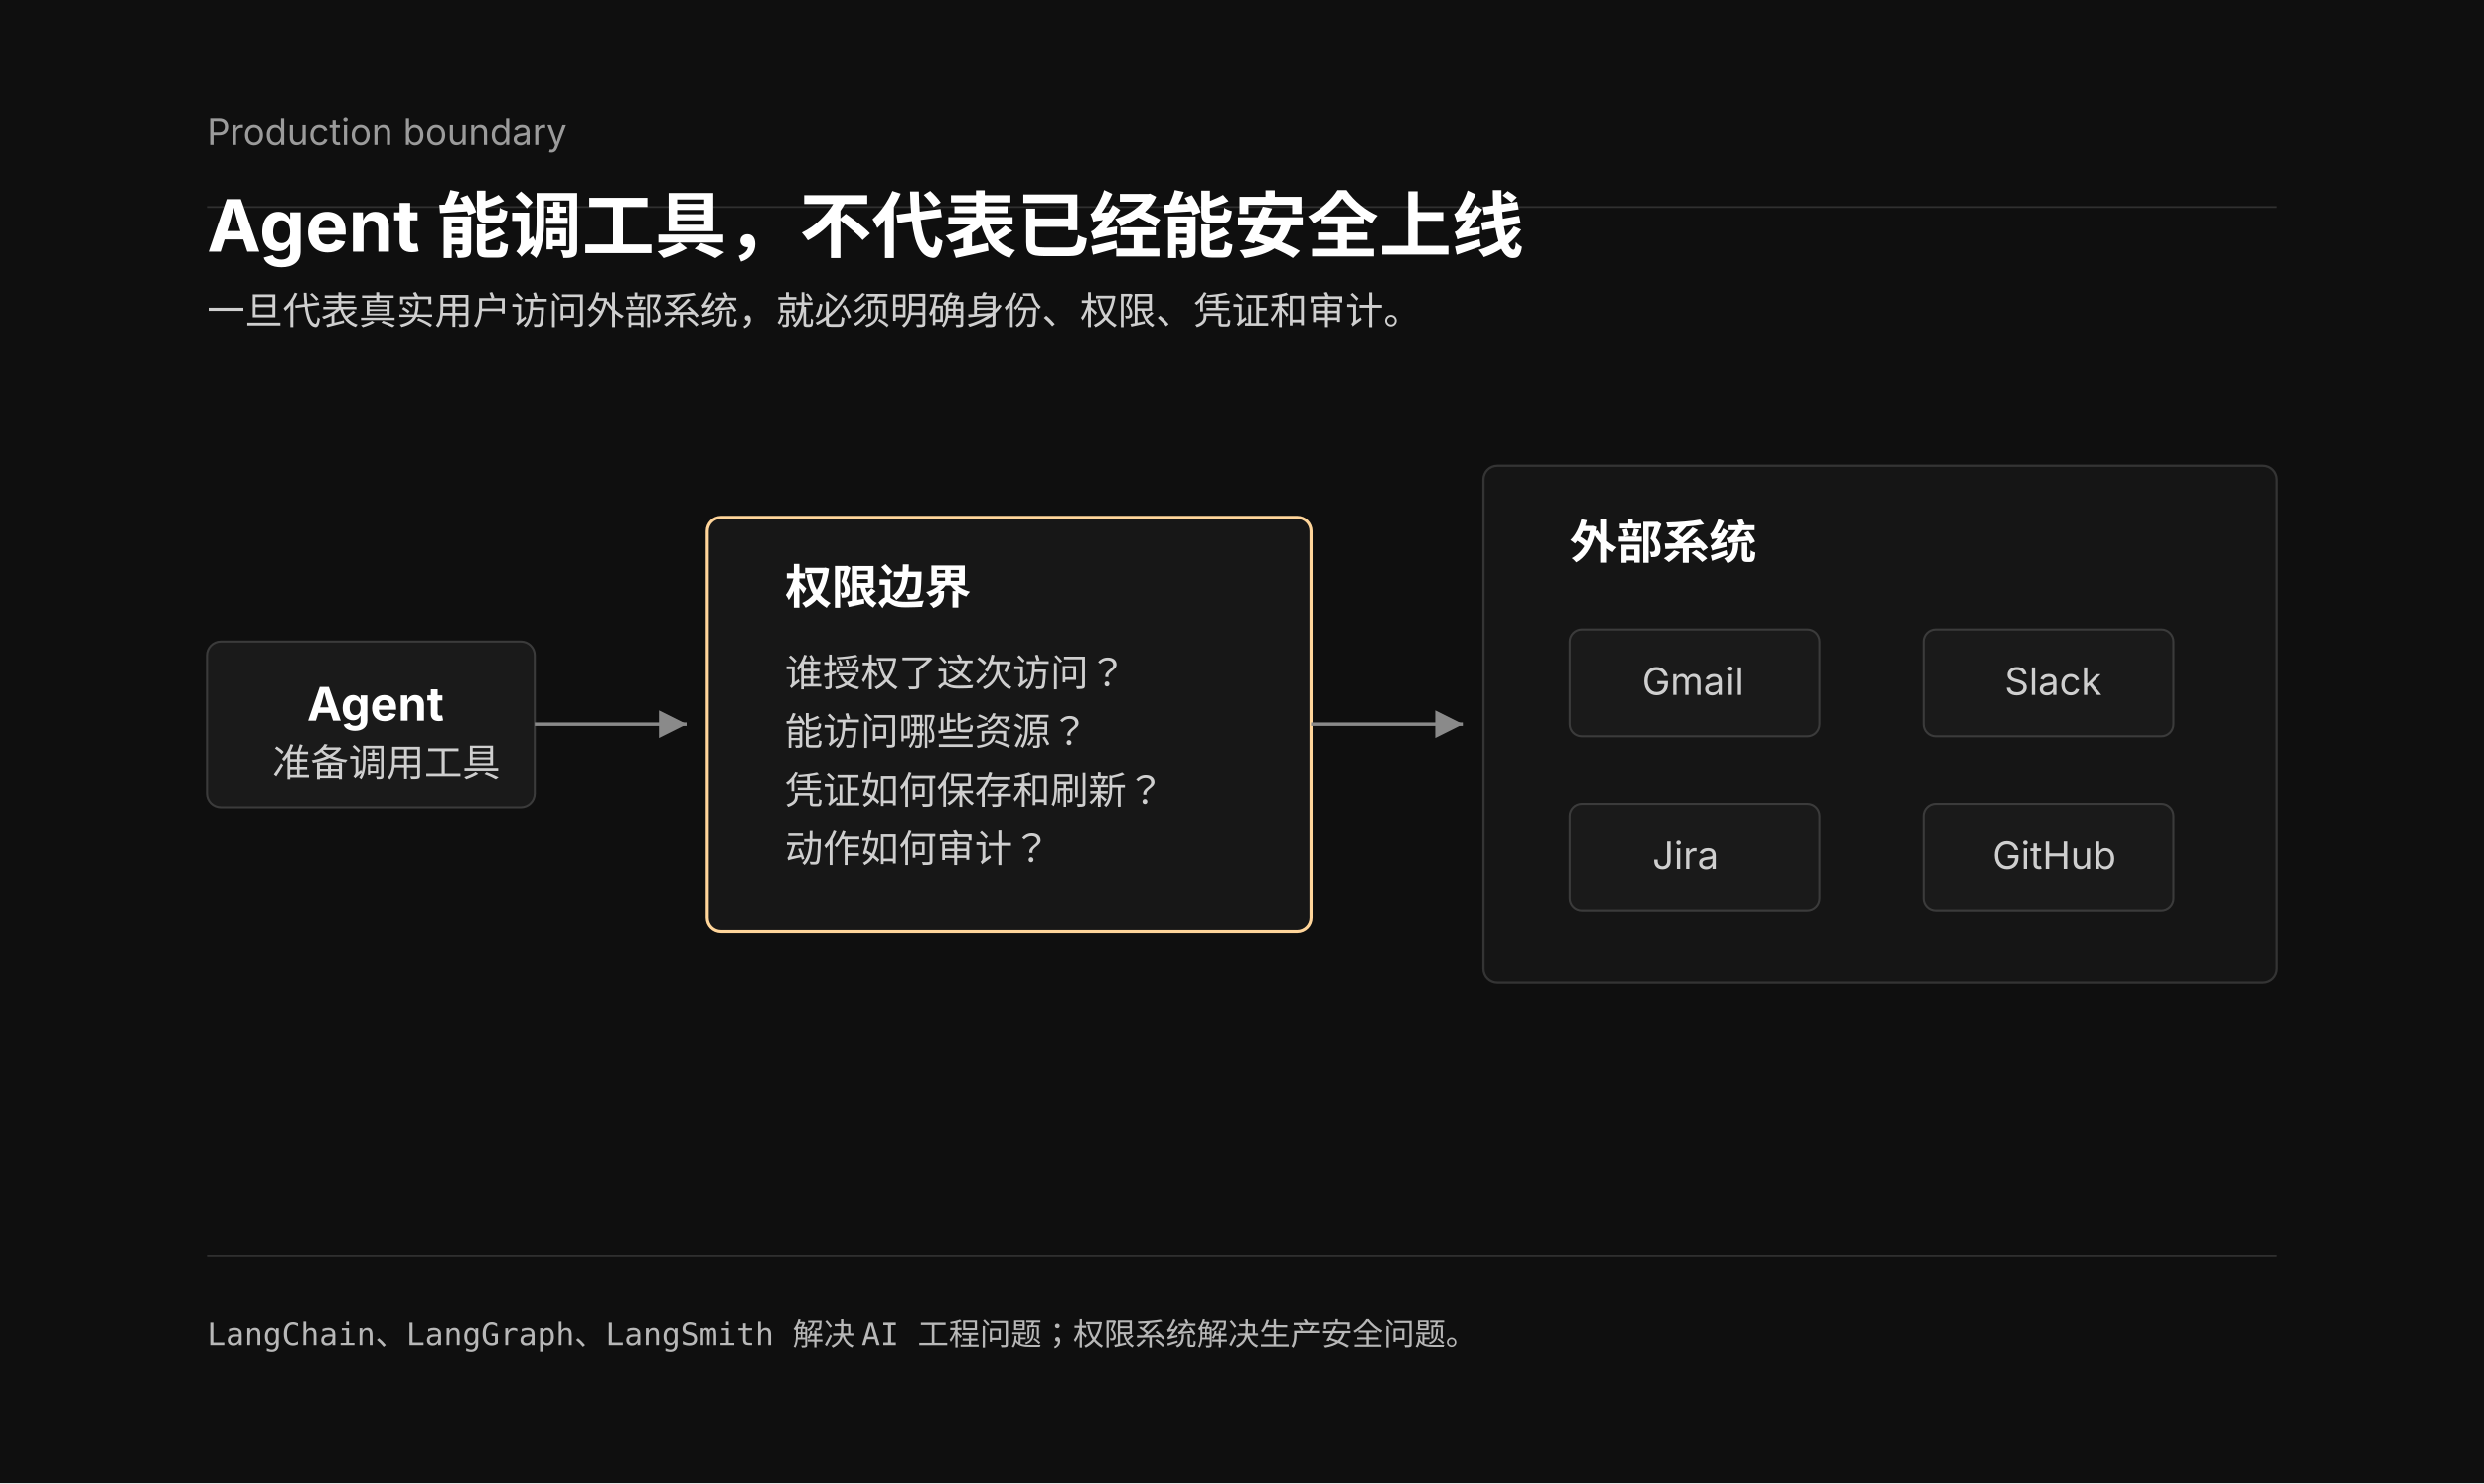
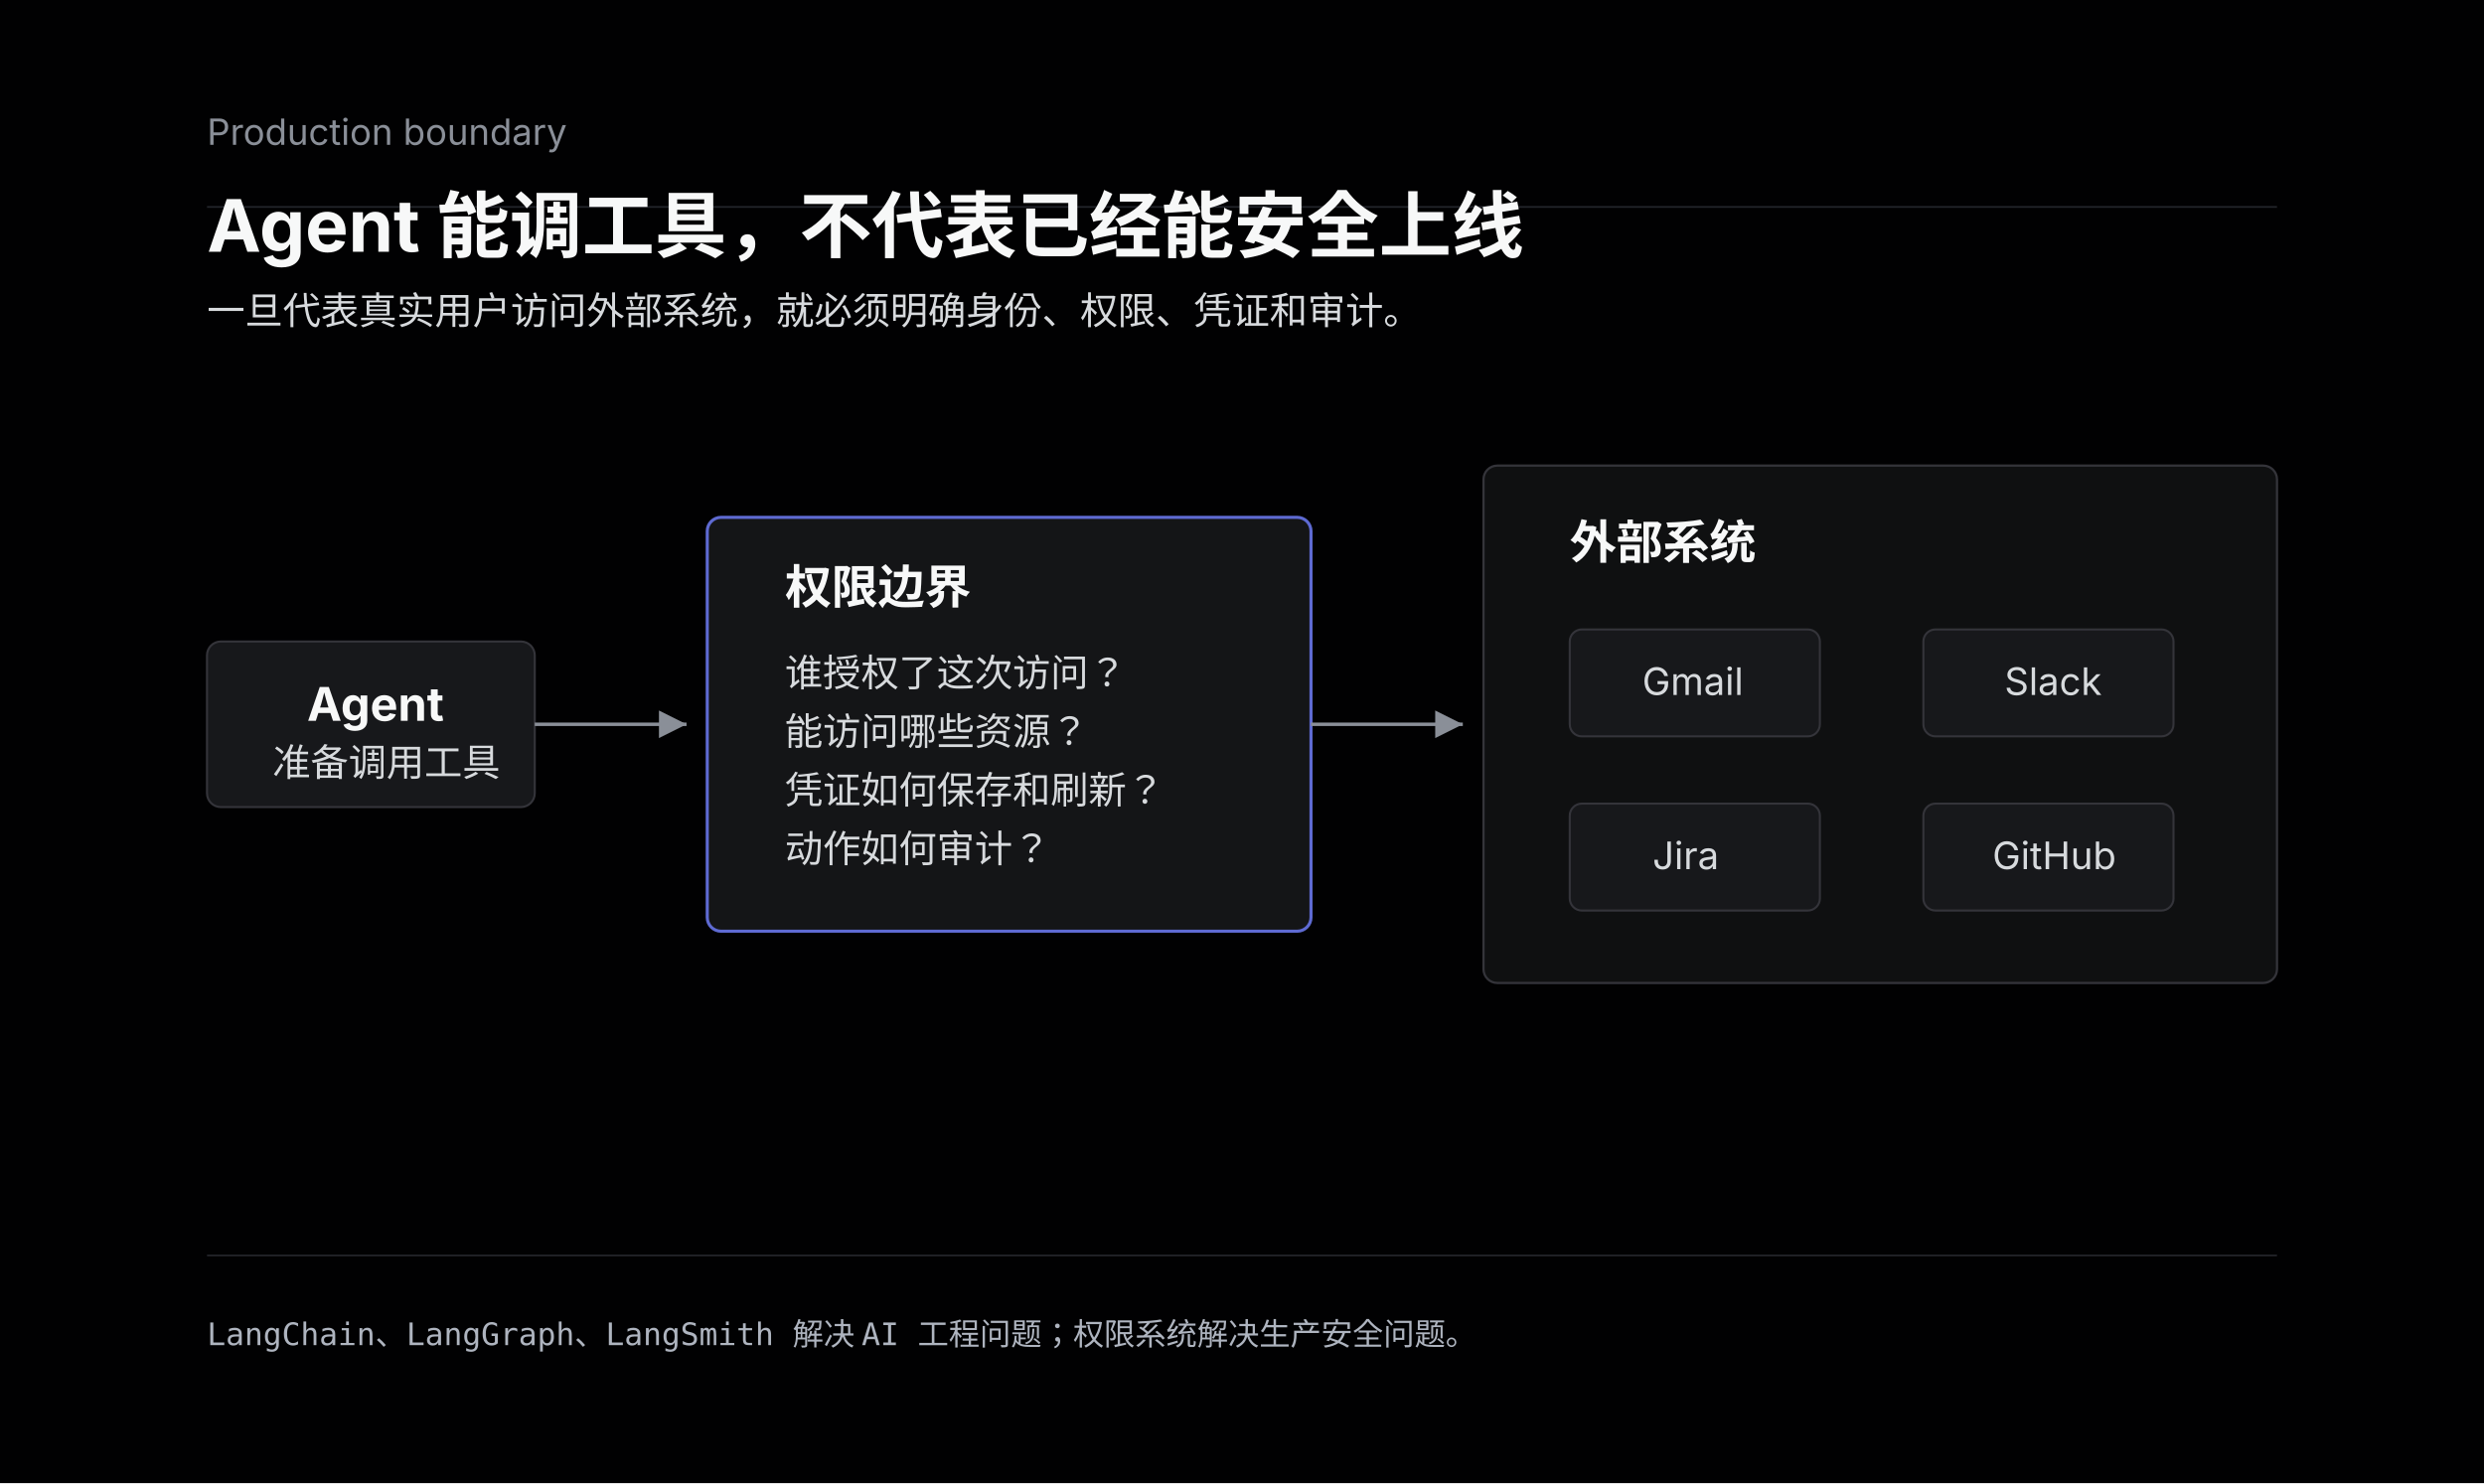
<svg xmlns="http://www.w3.org/2000/svg" width="1440" height="860" viewBox="0 0 1440 860" role="img" aria-labelledby="title desc">
  <defs>
    <marker id="arrow" markerWidth="12" markerHeight="12" refX="10" refY="6" orient="auto">
-       <path d="M2 2l8 4-8 4z" fill="#8a8a8a" />
+       <path d="M2 2l8 4-8 4z" fill="#8a8f98" />
    </marker>
    <style>
-       .bg{fill:#0f0f0f}.panel{fill:#151515;stroke:#343434;stroke-width:1.3}.box{fill:#1a1a1a;stroke:#3b3b3b;stroke-width:1.2}.guard{fill:#171717;stroke:#ffd59a;stroke-width:1.8}.edge{fill:none;stroke:#8a8a8a;stroke-width:2;marker-end:url(#arrow)}.line{stroke:#303030;stroke-width:1}.title{fill:#fff;font:650 42px "Instrument Sans","Inter","PingFang SC",sans-serif}.label{fill:#fff;font:650 27px "Instrument Sans","Inter","PingFang SC",sans-serif}.body{fill:#cfcfcf;font:400 22px "Instrument Sans","Inter","PingFang SC",sans-serif}.muted{fill:#9b9b9b;font:400 21px "Instrument Sans","Inter","PingFang SC",sans-serif}.mono{fill:#b8b8b8;font:500 18px "JetBrains Mono","SFMono-Regular",monospace}
+       .bg{fill:#010102}.panel{fill:#0f1011;stroke:#34343a;stroke-width:1.3}.box{fill:#17181b;stroke:#34343a;stroke-width:1.2}.guard{fill:#141517;stroke:#5e6ad2;stroke-width:1.8}.edge{fill:none;stroke:#8a8f98;stroke-width:2;marker-end:url(#arrow)}.line{stroke:#23252a;stroke-width:1}.title{fill:#f7f8f8;font:650 42px "Inter","SF Pro Text","PingFang SC",sans-serif}.label{fill:#f7f8f8;font:650 27px "Inter","SF Pro Text","PingFang SC",sans-serif}.body{fill:#d7dadd;font:400 22px "Inter","SF Pro Text","PingFang SC",sans-serif}.muted{fill:#8a8f98;font:400 21px "Inter","SF Pro Text","PingFang SC",sans-serif}.mono{fill:#aeb4bf;font:500 18px "JetBrains Mono","SFMono-Regular",monospace}
    </style>
  </defs>
  <rect class="bg" width="1440" height="860" />
  <path class="line" d="M120 120h1200M120 728h1200" />
  <text class="muted" x="120" y="84">Production boundary</text>
  <text class="title" x="120" y="146">Agent 能调工具，不代表已经能安全上线</text>
  <text class="body" x="120" y="188">一旦代表真实用户访问外部系统，就必须明确身份、权限、凭证和审计。</text>
  <rect class="box" x="120" y="372" width="190" height="96" rx="8" />
  <text class="label" x="178" y="418">Agent</text>
  <text class="body" x="158" y="450">准备调用工具</text>
  <rect class="guard" x="410" y="300" width="350" height="240" rx="8" />
  <text class="label" x="455" y="350">权限边界</text>
  <text class="body" x="455" y="398">谁授权了这次访问？</text>
  <text class="body" x="455" y="432">能访问哪些资源？</text>
  <text class="body" x="455" y="466">凭证如何保存和刷新？</text>
  <text class="body" x="455" y="500">动作如何审计？</text>
  <rect class="panel" x="860" y="270" width="460" height="300" rx="8" />
  <text class="label" x="910" y="324">外部系统</text>
  <rect class="box" x="910" y="365" width="145" height="62" rx="7" />
  <text class="body" x="952" y="403">Gmail</text>
  <rect class="box" x="1115" y="365" width="145" height="62" rx="7" />
  <text class="body" x="1162" y="403">Slack</text>
  <rect class="box" x="910" y="466" width="145" height="62" rx="7" />
  <text class="body" x="958" y="504">Jira</text>
  <rect class="box" x="1115" y="466" width="145" height="62" rx="7" />
  <text class="body" x="1155" y="504">GitHub</text>
  <path class="edge" d="M310 420h88" />
  <path class="edge" d="M760 420h88" />
  <text class="mono" x="120" y="780">LangChain、LangGraph、LangSmith 解决 AI 工程问题；权限系统解决生产安全问题。</text>
</svg>
